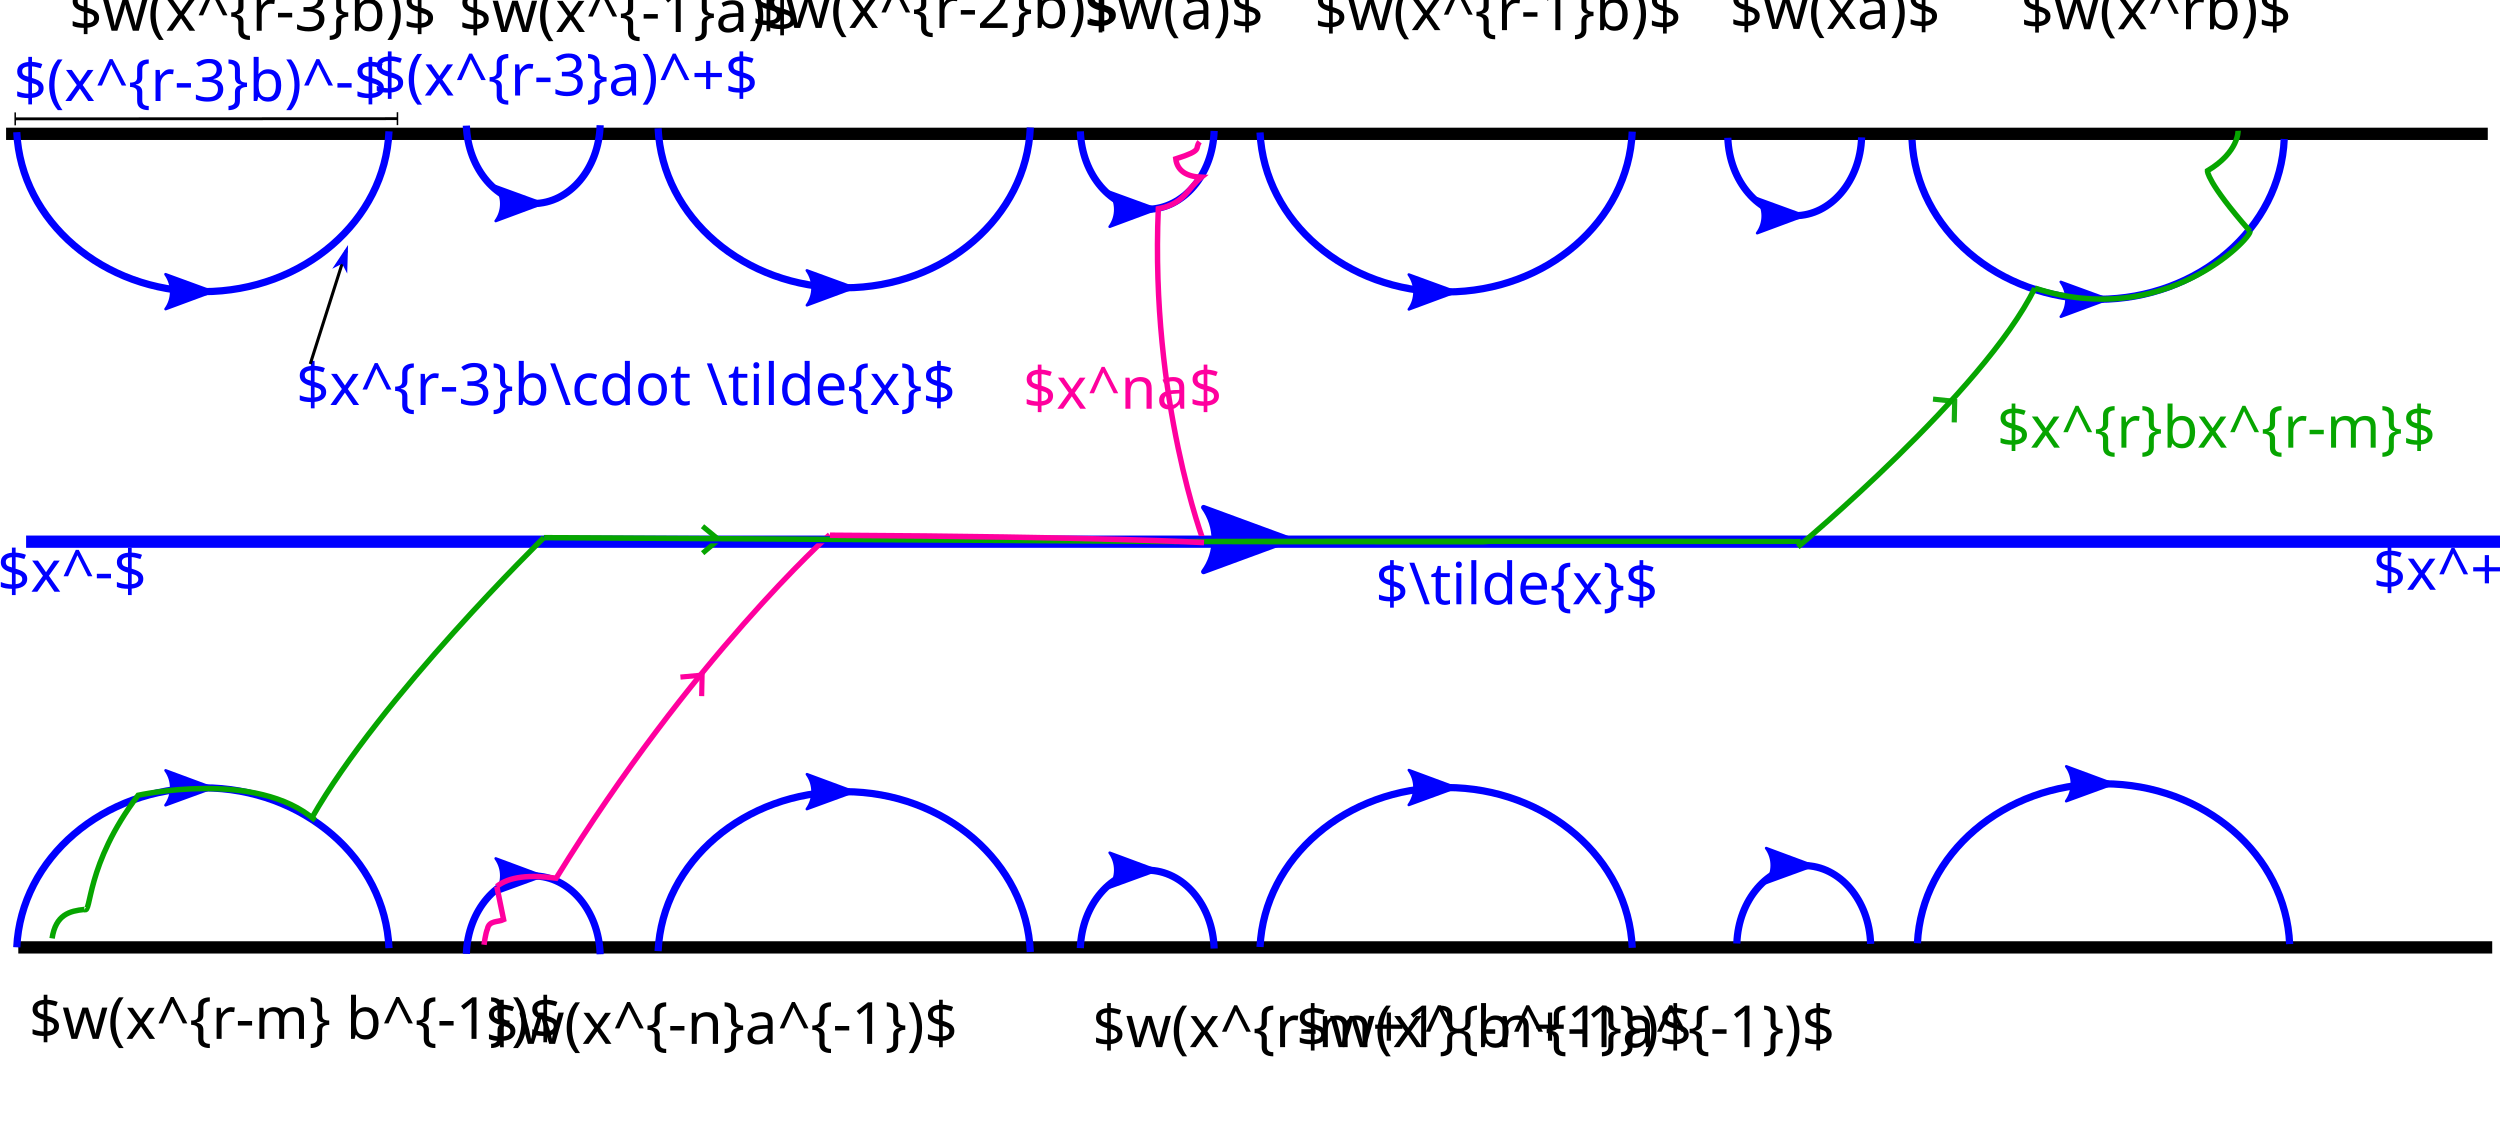
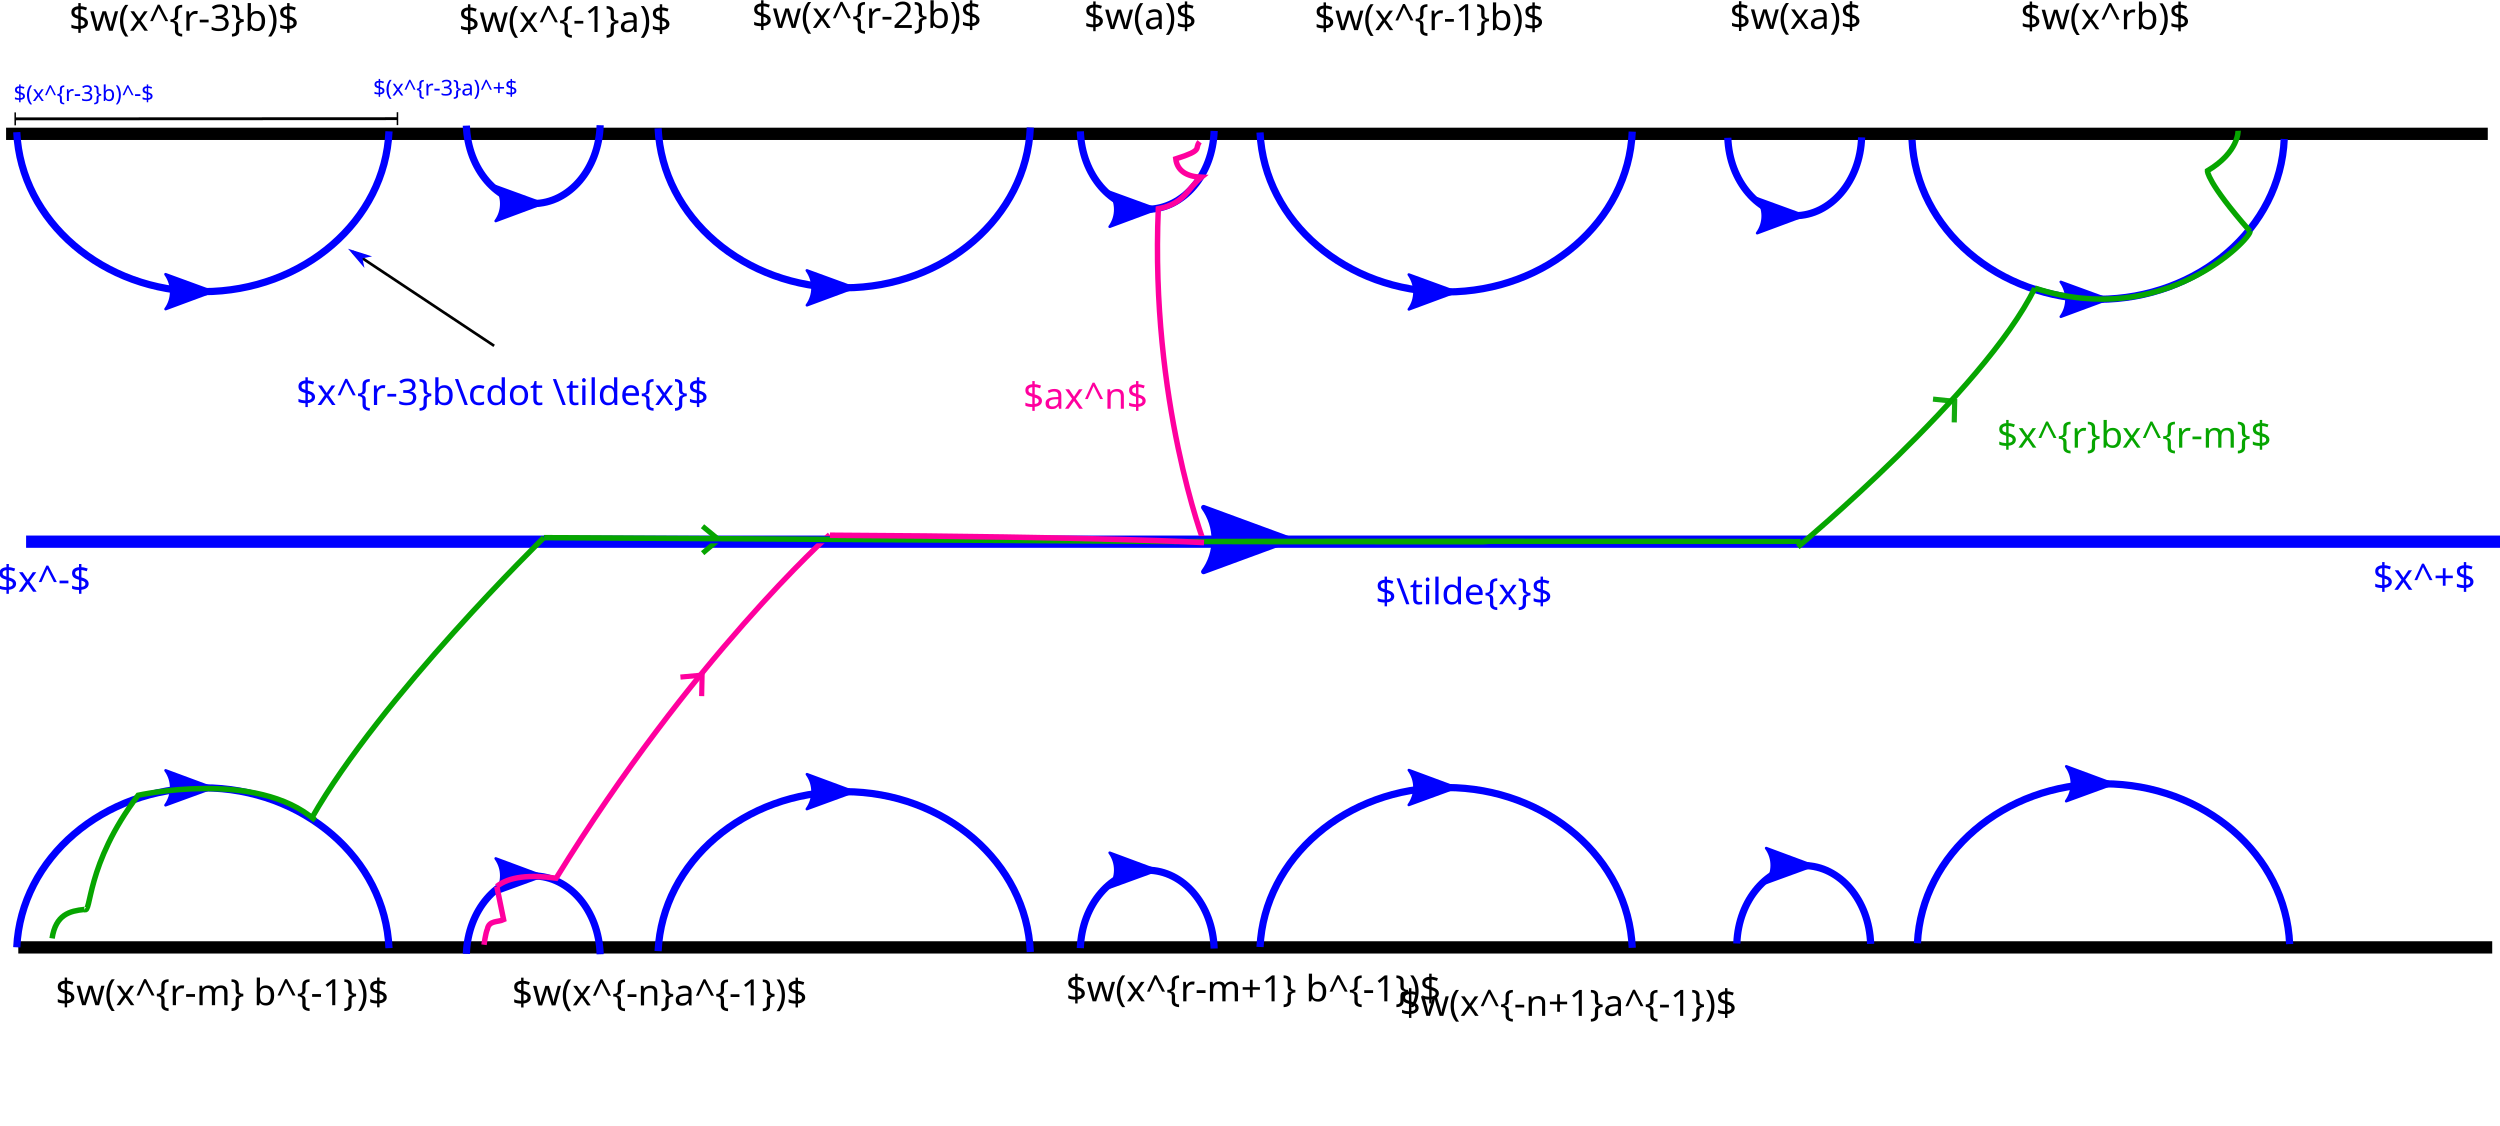
<svg xmlns="http://www.w3.org/2000/svg" width="242.546mm" height="109.15mm" viewBox="0 0 242.546 109.15" version="1.1" id="svg11456">
  <defs id="defs11450">
    <marker style="overflow:visible" id="StopM" refX="0" refY="0" orient="auto">
      <path transform="scale(0.4)" style="fill:none;fill-opacity:0.75;fill-rule:evenodd;stroke:context-stroke;stroke-width:1pt" d="M 0,5.65 V -5.65" id="path3416" />
    </marker>
    <marker style="overflow:visible" id="StopL" refX="0" refY="0" orient="auto">
      <path transform="scale(0.8)" style="fill:none;fill-opacity:0.75;fill-rule:evenodd;stroke:context-stroke;stroke-width:1pt" d="M 0,5.65 V -5.65" id="path3413" />
    </marker>
    <marker style="overflow:visible" id="marker1888" refX="0" refY="0" orient="auto">
      <path transform="matrix(-1.1,0,0,-1.1,-1.1,0)" d="M 8.719,4.034 -2.207,0.016 8.719,-4.002 c -1.745,2.372 -1.735,5.617 -6e-7,8.035 z" style="fill:#0000ff;fill-opacity:1;fill-rule:evenodd;stroke:#0000ff;stroke-width:0.625;stroke-linejoin:round;stroke-opacity:1" id="path1646" />
    </marker>
    <marker style="overflow:visible" id="marker1315" refX="0" refY="0" orient="auto">
      <path transform="scale(0.6)" d="M 8.719,4.034 -2.207,0.016 8.719,-4.002 c -1.745,2.372 -1.735,5.617 -6e-7,8.035 z" style="fill:#0000ff;fill-opacity:1;fill-rule:evenodd;stroke:#0000ff;stroke-width:0.625;stroke-linejoin:round;stroke-opacity:1" id="path1313" />
    </marker>
    <marker style="overflow:visible" id="marker1213" refX="0" refY="0" orient="auto">
      <path transform="scale(0.6)" d="M 8.719,4.034 -2.207,0.016 8.719,-4.002 c -1.745,2.372 -1.735,5.617 -6e-7,8.035 z" style="fill:#0000ff;fill-opacity:1;fill-rule:evenodd;stroke:#0000ff;stroke-width:0.625;stroke-linejoin:round;stroke-opacity:1" id="path1211" />
    </marker>
    <marker style="overflow:visible" id="marker14254" refX="0" refY="0" orient="auto">
      <path transform="scale(0.6)" d="M 8.719,4.034 -2.207,0.016 8.719,-4.002 c -1.745,2.372 -1.735,5.617 -6e-7,8.035 z" style="fill:#0000ff;fill-opacity:1;fill-rule:evenodd;stroke:#0000ff;stroke-width:0.625;stroke-linejoin:round;stroke-opacity:1" id="path14252" />
    </marker>
    <marker style="overflow:visible" id="marker14166" refX="0" refY="0" orient="auto">
      <path transform="scale(0.6)" d="M 8.719,4.034 -2.207,0.016 8.719,-4.002 c -1.745,2.372 -1.735,5.617 -6e-7,8.035 z" style="fill:#0000ff;fill-opacity:1;fill-rule:evenodd;stroke:#0000ff;stroke-width:0.625;stroke-linejoin:round;stroke-opacity:1" id="path14164" />
    </marker>
    <marker style="overflow:visible" id="marker14084" refX="0" refY="0" orient="auto">
      <path transform="scale(0.6)" d="M 8.719,4.034 -2.207,0.016 8.719,-4.002 c -1.745,2.372 -1.735,5.617 -6e-7,8.035 z" style="fill:#0000ff;fill-opacity:1;fill-rule:evenodd;stroke:#0000ff;stroke-width:0.625;stroke-linejoin:round;stroke-opacity:1" id="path14082" />
    </marker>
    <marker style="overflow:visible" id="marker14008" refX="0" refY="0" orient="auto">
      <path transform="scale(0.6)" d="M 8.719,4.034 -2.207,0.016 8.719,-4.002 c -1.745,2.372 -1.735,5.617 -6e-7,8.035 z" style="fill:#0000ff;fill-opacity:1;fill-rule:evenodd;stroke:#0000ff;stroke-width:0.625;stroke-linejoin:round;stroke-opacity:1" id="path14006" />
    </marker>
    <marker style="overflow:visible" id="marker13938" refX="0" refY="0" orient="auto">
      <path transform="scale(0.6)" d="M 8.719,4.034 -2.207,0.016 8.719,-4.002 c -1.745,2.372 -1.735,5.617 -6e-7,8.035 z" style="fill:#0000ff;fill-opacity:1;fill-rule:evenodd;stroke:#0000ff;stroke-width:0.625;stroke-linejoin:round;stroke-opacity:1" id="path13936" />
    </marker>
    <marker style="overflow:visible" id="marker13874" refX="0" refY="0" orient="auto">
      <path transform="scale(0.6)" d="M 8.719,4.034 -2.207,0.016 8.719,-4.002 c -1.745,2.372 -1.735,5.617 -6e-7,8.035 z" style="fill:#0000ff;fill-opacity:1;fill-rule:evenodd;stroke:#0000ff;stroke-width:0.625;stroke-linejoin:round;stroke-opacity:1" id="path13872" />
    </marker>
    <marker orient="auto" refY="0" refX="0" id="marker13810" style="overflow:visible">
      <path id="path13808" style="fill:#0000ff;fill-opacity:1;fill-rule:evenodd;stroke:#0000ff;stroke-width:0.625;stroke-linejoin:round;stroke-opacity:1" d="M 8.719,4.034 -2.207,0.016 8.719,-4.002 c -1.745,2.372 -1.735,5.617 -6e-7,8.035 z" transform="scale(0.6)" />
    </marker>
    <marker orient="auto" refY="0" refX="0" id="marker13734" style="overflow:visible">
      <path id="path13732" style="fill:#0000ff;fill-opacity:1;fill-rule:evenodd;stroke:#0000ff;stroke-width:0.625;stroke-linejoin:round;stroke-opacity:1" d="M 8.719,4.034 -2.207,0.016 8.719,-4.002 c -1.745,2.372 -1.735,5.617 -6e-7,8.035 z" transform="scale(0.6)" />
    </marker>
    <marker orient="auto" refY="0" refX="0" id="marker13676" style="overflow:visible">
      <path id="path13674" style="fill:#0000ff;fill-opacity:1;fill-rule:evenodd;stroke:#0000ff;stroke-width:0.625;stroke-linejoin:round;stroke-opacity:1" d="M 8.719,4.034 -2.207,0.016 8.719,-4.002 c -1.745,2.372 -1.735,5.617 -6e-7,8.035 z" transform="scale(0.6)" />
    </marker>
    <marker orient="auto" refY="0" refX="0" id="marker13630" style="overflow:visible">
      <path id="path13628" style="fill:#0000ff;fill-opacity:1;fill-rule:evenodd;stroke:#0000ff;stroke-width:0.625;stroke-linejoin:round;stroke-opacity:1" d="M 8.719,4.034 -2.207,0.016 8.719,-4.002 c -1.745,2.372 -1.735,5.617 -6e-7,8.035 z" transform="scale(0.6)" />
    </marker>
    <marker orient="auto" refY="0" refX="0" id="Arrow1Mend" style="overflow:visible">
      <path id="path983" d="M 0,0 5,-5 -12.5,0 5,5 Z" style="fill:#0000ff;fill-opacity:1;fill-rule:evenodd;stroke:#0000ff;stroke-width:1pt;stroke-opacity:1" transform="matrix(-0.4,0,0,-0.4,-4,0)" />
    </marker>
    <marker orient="auto" refY="0" refX="0" id="Arrow2Lend" style="overflow:visible">
      <path id="path995" style="fill:#0000ff;fill-opacity:1;fill-rule:evenodd;stroke:#0000ff;stroke-width:0.625;stroke-linejoin:round;stroke-opacity:1" d="M 8.719,4.034 -2.207,0.016 8.719,-4.002 c -1.745,2.372 -1.735,5.617 -6e-7,8.035 z" transform="matrix(-1.1,0,0,-1.1,-1.1,0)" />
    </marker>
    <marker orient="auto" refY="0" refX="0" id="marker13280" style="overflow:visible">
      <path id="path13278" style="fill:#06a500;fill-opacity:1;fill-rule:evenodd;stroke:#06a500;stroke-width:0.625;stroke-linejoin:round;stroke-opacity:1" d="M 8.719,4.034 -2.207,0.016 8.719,-4.002 c -1.745,2.372 -1.735,5.617 -6e-7,8.035 z" transform="scale(0.6)" />
    </marker>
    <marker orient="auto" refY="0" refX="0" id="Arrow2Mstart" style="overflow:visible">
      <path id="path998" style="fill:#06a500;fill-opacity:1;fill-rule:evenodd;stroke:#06a500;stroke-width:0.625;stroke-linejoin:round;stroke-opacity:1" d="M 8.719,4.034 -2.207,0.016 8.719,-4.002 c -1.745,2.372 -1.735,5.617 -6e-7,8.035 z" transform="scale(0.6)" />
    </marker>
    <marker style="overflow:visible" id="marker14254-1" refX="0" refY="0" orient="auto">
      <path transform="scale(0.6)" d="M 8.719,4.034 -2.207,0.016 8.719,-4.002 c -1.745,2.372 -1.735,5.617 -6e-7,8.035 z" style="fill:#0000ff;fill-opacity:1;fill-rule:evenodd;stroke:#0000ff;stroke-width:0.625;stroke-linejoin:round;stroke-opacity:1" id="path14252-8" />
    </marker>
    <marker orient="auto" refY="0" refX="0" id="marker13810-0" style="overflow:visible">
      <path id="path13808-1" style="fill:#0000ff;fill-opacity:1;fill-rule:evenodd;stroke:#0000ff;stroke-width:0.625;stroke-linejoin:round;stroke-opacity:1" d="M 8.719,4.034 -2.207,0.016 8.719,-4.002 c -1.745,2.372 -1.735,5.617 -6e-7,8.035 z" transform="scale(0.6)" />
    </marker>
    <marker style="overflow:visible" id="marker13874-4" refX="0" refY="0" orient="auto">
      <path transform="scale(0.6)" d="M 8.719,4.034 -2.207,0.016 8.719,-4.002 c -1.745,2.372 -1.735,5.617 -6e-7,8.035 z" style="fill:#0000ff;fill-opacity:1;fill-rule:evenodd;stroke:#0000ff;stroke-width:0.625;stroke-linejoin:round;stroke-opacity:1" id="path13872-0" />
    </marker>
    <marker style="overflow:visible" id="marker13938-8" refX="0" refY="0" orient="auto">
      <path transform="scale(0.6)" d="M 8.719,4.034 -2.207,0.016 8.719,-4.002 c -1.745,2.372 -1.735,5.617 -6e-7,8.035 z" style="fill:#0000ff;fill-opacity:1;fill-rule:evenodd;stroke:#0000ff;stroke-width:0.625;stroke-linejoin:round;stroke-opacity:1" id="path13936-8" />
    </marker>
    <marker style="overflow:visible" id="marker14008-1" refX="0" refY="0" orient="auto">
      <path transform="scale(0.6)" d="M 8.719,4.034 -2.207,0.016 8.719,-4.002 c -1.745,2.372 -1.735,5.617 -6e-7,8.035 z" style="fill:#0000ff;fill-opacity:1;fill-rule:evenodd;stroke:#0000ff;stroke-width:0.625;stroke-linejoin:round;stroke-opacity:1" id="path14006-4" />
    </marker>
    <marker style="overflow:visible" id="marker14084-1" refX="0" refY="0" orient="auto">
      <path transform="scale(0.6)" d="M 8.719,4.034 -2.207,0.016 8.719,-4.002 c -1.745,2.372 -1.735,5.617 -6e-7,8.035 z" style="fill:#0000ff;fill-opacity:1;fill-rule:evenodd;stroke:#0000ff;stroke-width:0.625;stroke-linejoin:round;stroke-opacity:1" id="path14082-0" />
    </marker>
    <marker style="overflow:visible" id="marker14166-7" refX="0" refY="0" orient="auto">
      <path transform="scale(0.6)" d="M 8.719,4.034 -2.207,0.016 8.719,-4.002 c -1.745,2.372 -1.735,5.617 -6e-7,8.035 z" style="fill:#0000ff;fill-opacity:1;fill-rule:evenodd;stroke:#0000ff;stroke-width:0.625;stroke-linejoin:round;stroke-opacity:1" id="path14164-9" />
    </marker>
    <marker style="overflow:visible" id="marker14084-1-7" refX="0" refY="0" orient="auto">
      <path transform="scale(0.6)" d="M 8.719,4.034 -2.207,0.016 8.719,-4.002 c -1.745,2.372 -1.735,5.617 -6e-7,8.035 z" style="fill:#0000ff;fill-opacity:1;fill-rule:evenodd;stroke:#0000ff;stroke-width:0.625;stroke-linejoin:round;stroke-opacity:1" id="path14082-0-0" />
    </marker>
    <marker style="overflow:visible" id="StopM-1" refX="0" refY="0" orient="auto">
      <path transform="scale(0.4)" style="fill:none;fill-opacity:0.75;fill-rule:evenodd;stroke:context-stroke;stroke-width:1pt" d="M 0,5.65 V -5.65" id="path3416-8" />
    </marker>
    <marker style="overflow:visible" id="marker81164" refX="0" refY="0" orient="auto">
      <path transform="scale(0.4)" style="fill:none;fill-opacity:0.75;fill-rule:evenodd;stroke:context-stroke;stroke-width:1pt" d="M 0,5.65 V -5.65" id="path81162" />
    </marker>
    <marker style="overflow:visible" id="StopM-2" refX="0" refY="0" orient="auto">
      <path transform="scale(0.4)" style="fill:none;fill-opacity:0.75;fill-rule:evenodd;stroke:context-stroke;stroke-width:1pt" d="M 0,5.65 V -5.65" id="path3416-4" />
    </marker>
    <marker style="overflow:visible" id="marker92778" refX="0" refY="0" orient="auto">
      <path transform="scale(0.4)" style="fill:none;fill-opacity:0.75;fill-rule:evenodd;stroke:context-stroke;stroke-width:1pt" d="M 0,5.65 V -5.65" id="path92776" />
    </marker>
    <marker style="overflow:visible" id="StopM-2-0" refX="0" refY="0" orient="auto">
      <path transform="scale(0.4)" style="fill:none;fill-opacity:0.75;fill-rule:evenodd;stroke:context-stroke;stroke-width:1pt" d="M 0,5.65 V -5.65" id="path3416-4-2" />
    </marker>
    <marker style="overflow:visible" id="marker93020" refX="0" refY="0" orient="auto">
      <path transform="scale(0.4)" style="fill:none;fill-opacity:0.75;fill-rule:evenodd;stroke:context-stroke;stroke-width:1pt" d="M 0,5.65 V -5.65" id="path93018" />
    </marker>
    <marker style="overflow:visible" id="StopM-1-1" refX="0" refY="0" orient="auto">
      <path transform="scale(0.4)" style="fill:none;fill-opacity:0.75;fill-rule:evenodd;stroke:context-stroke;stroke-width:1pt" d="M 0,5.65 V -5.65" id="path3416-8-6" />
    </marker>
    <marker style="overflow:visible" id="marker189326" refX="0" refY="0" orient="auto">
      <path transform="scale(0.4)" style="fill:none;fill-opacity:0.75;fill-rule:evenodd;stroke:context-stroke;stroke-width:1pt" d="M 0,5.65 V -5.65" id="path189324" />
    </marker>
  </defs>
  <g id="layer1" transform="translate(-46.69134,-18.45272)">
    <path style="fill:none;stroke:#000000;stroke-width:1.192;stroke-linecap:butt;stroke-linejoin:miter;stroke-miterlimit:4;stroke-dasharray:none;stroke-opacity:1" d="M 47.281,31.437 H 288.052" id="path12001" />
    <path style="fill:none;stroke:#0000ff;stroke-width:1.191;stroke-linecap:butt;stroke-linejoin:miter;stroke-miterlimit:4;stroke-dasharray:none;stroke-opacity:1" d="M 289.237,71.006 H 49.223" id="path12001-0" />
    <path style="fill:none;stroke:#000000;stroke-width:1.191;stroke-linecap:butt;stroke-linejoin:miter;stroke-miterlimit:4;stroke-dasharray:none;stroke-opacity:1" d="M 48.467,110.367 H 288.482" id="path12001-09" />
    <path style="fill:none;stroke:#0000ff;stroke-width:0.7;stroke-miterlimit:4;stroke-dasharray:none;stroke-dashoffset:0;stroke-opacity:1;marker-mid:url(#marker14166)" id="path12997-82" d="m 84.43,-110.439 a 18.072,16.172 0 0 1 -18.013,15.553 18.072,16.172 0 0 1 -18.1,-15.472" transform="scale(1,-1)" />
    <path style="fill:none;stroke:#0000ff;stroke-width:0.7;stroke-miterlimit:4;stroke-dasharray:none;stroke-dashoffset:0;stroke-opacity:1;marker-mid:url(#marker14084)" id="path12997-8-3" d="m 104.918,-111.033 a 6.495,7.902 0 0 1 -6.475,7.6 6.495,7.902 0 0 1 -6.506,-7.56" transform="scale(1,-1)" />
    <path style="fill:none;stroke:#0000ff;stroke-width:0.7;stroke-miterlimit:4;stroke-dasharray:none;stroke-dashoffset:0;stroke-opacity:1;marker-mid:url(#marker14008)" id="path12997-1-1" d="m 146.652,-110.811 a 18.072,16.172 0 0 1 -18.013,15.553 18.072,16.172 0 0 1 -18.1,-15.472" transform="scale(1,-1)" />
    <path style="fill:none;stroke:#0000ff;stroke-width:0.7;stroke-miterlimit:4;stroke-dasharray:none;stroke-dashoffset:0;stroke-opacity:1;marker-mid:url(#marker13938)" id="path12997-8-6-6" d="m 164.485,-110.479 a 6.495,7.902 0 0 1 -6.475,7.6 6.495,7.902 0 0 1 -6.506,-7.56" transform="scale(1,-1)" />
    <path style="fill:none;stroke:#0000ff;stroke-width:0.7;stroke-miterlimit:4;stroke-dasharray:none;stroke-dashoffset:0;stroke-opacity:1;marker-mid:url(#marker13874)" id="path12997-1-5-8" d="m 205.05,-110.41 a 18.072,16.172 0 0 1 -18.013,15.553 18.072,16.172 0 0 1 -18.1,-15.472" transform="scale(1,-1)" />
    <path style="fill:none;stroke:#0000ff;stroke-width:0.7;stroke-miterlimit:4;stroke-dasharray:none;stroke-dashoffset:0;stroke-opacity:1;marker-mid:url(#marker13810)" id="path12997-8-6-3-2" d="m 228.177,-110.029 a 6.495,7.902 0 0 1 -6.475,7.6 6.495,7.902 0 0 1 -6.506,-7.56" transform="scale(1,-1)" />
    <path style="fill:none;stroke:#0000ff;stroke-width:0.7;stroke-miterlimit:4;stroke-dasharray:none;stroke-dashoffset:0;stroke-opacity:1;marker-mid:url(#marker14254)" id="path12997-1-5-88-2" d="m 268.83,-110.047 a 18.072,16.172 0 0 1 -18.013,15.553 18.072,16.172 0 0 1 -18.1,-15.472" transform="scale(1,-1)" />
    <path style="fill:none;stroke:#06a500;stroke-width:0.5;stroke-linecap:butt;stroke-linejoin:miter;stroke-miterlimit:4;stroke-dasharray:none;stroke-opacity:1" d="m 114.86,72.119 1.557,-1.317 -1.57,-1.295" id="path13362-7-4" />
-     <text xml:space="preserve" style="font-style:normal;font-weight:normal;font-size:5.644px;line-height:1.25;font-family:sans-serif;letter-spacing:0px;word-spacing:0px;fill:#06a500;fill-opacity:1;stroke:none;stroke-width:0.265" x="240.438" y="61.88" id="text13552-0-9">
-       <tspan id="tspan13550-2-0" x="240.438" y="61.88" style="fill:#06a500;fill-opacity:1;stroke-width:0.265;font-size:5.644px">$x^{r}bx^{r-m}$</tspan>
-     </text>
-     <text xml:space="preserve" style="font-style:normal;font-weight:normal;font-size:5.644px;line-height:1.25;font-family:sans-serif;letter-spacing:0px;word-spacing:0px;fill:#ff009e;fill-opacity:1;stroke:none;stroke-width:0.265" x="145.954" y="58.113" id="text13552-0-9-9">
-       <tspan id="tspan13550-2-0-4" x="145.954" y="58.113" style="fill:#ff009e;fill-opacity:1;stroke-width:0.265;font-size:5.644px">$x^na$</tspan>
+     <text xml:space="preserve" style="font-style:normal;font-weight:normal;font-size:3.528px;line-height:1.25;font-family:sans-serif;letter-spacing:0px;word-spacing:0px;fill:#06a500;fill-opacity:1;stroke:none;stroke-width:0.265" x="240.438" y="61.88" id="text13552-0-9">
+       <tspan id="tspan13550-2-0" x="240.438" y="61.88" style="font-size:3.528px;fill:#06a500;fill-opacity:1;stroke-width:0.265">$x^{r}bx^{r-m}$</tspan>
+     </text>
+     <text xml:space="preserve" style="font-style:normal;font-weight:normal;font-size:3.528px;line-height:1.25;font-family:sans-serif;letter-spacing:0px;word-spacing:0px;fill:#ff009e;fill-opacity:1;stroke:none;stroke-width:0.265" x="145.954" y="58.113" id="text13552-0-9-9">
+       <tspan id="tspan13550-2-0-4" x="145.954" y="58.113" style="font-size:3.528px;fill:#ff009e;fill-opacity:1;stroke-width:0.265">$ax^n$</tspan>
    </text>
    <path style="fill:none;stroke:#0000ff;stroke-width:0.7;stroke-miterlimit:4;stroke-dasharray:none;stroke-dashoffset:0;stroke-opacity:1;marker-mid:url(#marker14166-7)" id="path12997-82-3" d="M 84.43,31.195 A 18.072,16.172 0 0 1 66.417,46.748 18.072,16.172 0 0 1 48.317,31.276" />
    <path style="fill:none;stroke:#0000ff;stroke-width:0.7;stroke-miterlimit:4;stroke-dasharray:none;stroke-dashoffset:0;stroke-opacity:1;marker-mid:url(#marker14084-1)" id="path12997-8-3-7" d="m 104.918,30.601 a 6.495,7.902 0 0 1 -6.475,7.6 6.495,7.902 0 0 1 -6.506,-7.56" />
    <path style="fill:none;stroke:#0000ff;stroke-width:0.7;stroke-miterlimit:4;stroke-dasharray:none;stroke-dashoffset:0;stroke-opacity:1;marker-mid:url(#marker14008-1)" id="path12997-1-1-3" d="M 146.652,30.823 A 18.072,16.172 0 0 1 128.638,46.376 18.072,16.172 0 0 1 110.538,30.904" />
    <path style="fill:none;stroke:#0000ff;stroke-width:0.7;stroke-miterlimit:4;stroke-dasharray:none;stroke-dashoffset:0;stroke-opacity:1;marker-mid:url(#marker13938-8)" id="path12997-8-6-6-3" d="m 164.485,31.155 a 6.495,7.902 0 0 1 -6.475,7.6 6.495,7.902 0 0 1 -6.506,-7.56" />
    <path style="fill:none;stroke:#0000ff;stroke-width:0.7;stroke-miterlimit:4;stroke-dasharray:none;stroke-dashoffset:0;stroke-opacity:1;marker-mid:url(#marker13874-4)" id="path12997-1-5-8-6" d="M 205.05,31.224 A 18.072,16.172 0 0 1 187.037,46.777 18.072,16.172 0 0 1 168.937,31.305" />
    <path style="fill:none;stroke:#0000ff;stroke-width:0.7;stroke-miterlimit:4;stroke-dasharray:none;stroke-dashoffset:0;stroke-opacity:1;marker-mid:url(#marker13810-0)" id="path12997-8-6-3-2-2" d="m 227.302,31.78 a 6.495,7.902 0 0 1 -6.475,7.6 6.495,7.902 0 0 1 -6.506,-7.56" />
    <path style="fill:none;stroke:#0000ff;stroke-width:0.7;stroke-miterlimit:4;stroke-dasharray:none;stroke-dashoffset:0;stroke-opacity:1;marker-mid:url(#marker14254-1)" id="path12997-1-5-88-2-8" d="M 268.305,31.937 A 18.072,16.172 0 0 1 250.291,47.49 18.072,16.172 0 0 1 232.192,32.018" />
    <path style="fill:none;stroke:#ff009e;stroke-width:0.5;stroke-linecap:butt;stroke-linejoin:miter;stroke-miterlimit:4;stroke-dasharray:none;stroke-opacity:1" d="m 114.765,85.99 0.042,-2.04 -2.101,0.192" id="path13439-0-3" />
    <path style="fill:none;stroke:#ff009e;stroke-width:0.53;stroke-linecap:butt;stroke-linejoin:miter;stroke-miterlimit:4;stroke-dasharray:none;stroke-opacity:1" d="m 127.184,70.331 c 0,0 -13.365,11.935 -26.538,33.323 -2.538,-0.353 -4.541,-0.17 -5.757,0.798" id="path19209" />
    <path style="fill:none;stroke:#ff009e;stroke-width:0.53;stroke-linecap:butt;stroke-linejoin:miter;stroke-miterlimit:4;stroke-dasharray:none;stroke-opacity:1" d="m 163.505,71.092 c 0,0 -5.22,-13.688 -4.437,-32.388 2.538,-0.474 2.951,-2.087 4.167,-3.056 -1.432,-0.06 -2.336,-0.642 -2.473,-1.781 2.78,-0.884 1.753,-0.971 2.314,-1.653" id="path19209-3" />
    <path style="fill:none;stroke:#06a500;stroke-width:0.53;stroke-linecap:butt;stroke-linejoin:miter;stroke-miterlimit:4;stroke-dasharray:none;stroke-opacity:1" d="M 76.952,97.793 C 83.603,86.099 99.455,70.614 99.455,70.614" id="path19209-7" />
    <path style="fill:none;stroke:#06a500;stroke-width:0.5;stroke-linecap:butt;stroke-linejoin:miter;stroke-miterlimit:4;stroke-dasharray:none;stroke-opacity:0.941" d="m 236.288,59.434 0.042,-2.04 -2.101,-0.221" id="path13439-0-3-7" />
    <path style="fill:none;stroke:#06a500;stroke-width:0.53;stroke-linecap:butt;stroke-linejoin:miter;stroke-miterlimit:4;stroke-dasharray:none;stroke-opacity:1" d="m 244.11,46.404 c -4.998,10.124 -22.998,25.113 -22.998,25.113" id="path19209-7-5" />
-     <text xml:space="preserve" style="font-style:normal;font-variant:normal;font-weight:normal;font-stretch:normal;font-size:5.644px;line-height:1.25;font-family:verdana;-inkscape-font-specification:verdana;letter-spacing:0px;word-spacing:0px;fill:#000000;fill-opacity:1;stroke:none;stroke-width:0.265" x="53.399" y="21.435" id="text8744">
-       <tspan id="tspan8742" x="53.399" y="21.435" style="stroke-width:0.265;font-size:5.644px">$w(x^{r-3}b)$</tspan>
-     </text>
-     <text xml:space="preserve" style="font-style:normal;font-variant:normal;font-weight:normal;font-stretch:normal;font-size:5.644px;line-height:1.25;font-family:verdana;-inkscape-font-specification:verdana;letter-spacing:0px;word-spacing:0px;fill:#000000;fill-opacity:1;stroke:none;stroke-width:0.265" x="91.202" y="21.554" id="text8744-70">
-       <tspan id="tspan8742-5" x="91.202" y="21.554" style="stroke-width:0.265;font-size:5.644px">$w(x^{-1}a)$</tspan>
-     </text>
-     <text xml:space="preserve" style="font-style:normal;font-variant:normal;font-weight:normal;font-stretch:normal;font-size:5.644px;line-height:1.25;font-family:verdana;-inkscape-font-specification:verdana;letter-spacing:0px;word-spacing:0px;fill:#000000;fill-opacity:1;stroke:none;stroke-width:0.265" x="151.863" y="21.271" id="text8744-70-4">
-       <tspan id="tspan8742-5-0" x="151.863" y="21.271" style="stroke-width:0.265;font-size:5.644px">$w(a)$</tspan>
-     </text>
-     <text xml:space="preserve" style="font-style:normal;font-variant:normal;font-weight:normal;font-stretch:normal;font-size:5.644px;line-height:1.25;font-family:verdana;-inkscape-font-specification:verdana;letter-spacing:0px;word-spacing:0px;fill:#000000;fill-opacity:1;stroke:none;stroke-width:0.265" x="214.51" y="21.257" id="text8744-70-4-1">
-       <tspan id="tspan8742-5-0-9" x="214.51" y="21.257" style="stroke-width:0.265;font-size:5.644px">$w(xa)$</tspan>
-     </text>
-     <text xml:space="preserve" style="font-style:normal;font-variant:normal;font-weight:normal;font-stretch:normal;font-size:5.644px;line-height:1.25;font-family:verdana;-inkscape-font-specification:verdana;letter-spacing:0px;word-spacing:0px;fill:#0000ff;fill-opacity:1;stroke:none;stroke-width:0.265" x="46.424" y="75.863" id="text8744-70-4-1-7">
-       <tspan id="tspan8742-5-0-9-6" x="46.424" y="75.863" style="fill:#0000ff;fill-opacity:1;stroke-width:0.265;font-size:5.644px">$x^-$</tspan>
-     </text>
-     <text xml:space="preserve" style="font-style:normal;font-variant:normal;font-weight:normal;font-stretch:normal;font-size:5.644px;line-height:1.25;font-family:verdana;-inkscape-font-specification:verdana;letter-spacing:0px;word-spacing:0px;fill:#0000ff;fill-opacity:1;stroke:none;stroke-width:0.265" x="180.133" y="77.075" id="text8744-70-4-1-7-6">
-       <tspan id="tspan8742-5-0-9-6-2" x="180.133" y="77.075" style="fill:#0000ff;fill-opacity:1;stroke-width:0.265;font-size:5.644px">$\tilde{x}$</tspan>
-     </text>
-     <text xml:space="preserve" style="font-style:normal;font-variant:normal;font-weight:normal;font-stretch:normal;font-size:5.644px;line-height:1.25;font-family:verdana;-inkscape-font-specification:verdana;letter-spacing:0px;word-spacing:0px;fill:#0000ff;fill-opacity:1;stroke:none;stroke-width:0.265" x="276.916" y="75.673" id="text8744-70-4-1-7-9">
-       <tspan id="tspan8742-5-0-9-6-8" x="276.916" y="75.673" style="fill:#0000ff;fill-opacity:1;stroke-width:0.265;font-size:5.644px">$x^+$</tspan>
-     </text>
-     <text xml:space="preserve" style="font-style:normal;font-variant:normal;font-weight:normal;font-stretch:normal;font-size:5.644px;line-height:1.25;font-family:verdana;-inkscape-font-specification:verdana;letter-spacing:0px;word-spacing:0px;fill:#000000;fill-opacity:1;stroke:none;stroke-width:0.265" x="119.64" y="21.167" id="text8744-7">
-       <tspan id="tspan8742-1" x="119.64" y="21.167" style="stroke-width:0.265;font-size:5.644px">$w(x^{r-2}b)$</tspan>
-     </text>
-     <text xml:space="preserve" style="font-style:normal;font-variant:normal;font-weight:normal;font-stretch:normal;font-size:5.644px;line-height:1.25;font-family:verdana;-inkscape-font-specification:verdana;letter-spacing:0px;word-spacing:0px;fill:#000000;fill-opacity:1;stroke:none;stroke-width:0.265" x="49.506" y="119.246" id="text8744-3">
-       <tspan id="tspan8742-0" x="49.506" y="119.246" style="font-size:5.644px;stroke-width:0.265">$w(x^{r-m} b^{-1})$</tspan>
-     </text>
-     <text xml:space="preserve" style="font-style:normal;font-variant:normal;font-weight:normal;font-stretch:normal;font-size:5.644px;line-height:1.25;font-family:verdana;-inkscape-font-specification:verdana;letter-spacing:0px;word-spacing:0px;fill:#000000;fill-opacity:1;stroke:none;stroke-width:0.265" x="152.683" y="120.046" id="text8744-3-6">
-       <tspan id="tspan8742-0-6" x="152.683" y="120.046" style="font-size:5.644px;stroke-width:0.265">$w(x^{r-m+1} b^{-1})$</tspan>
-     </text>
-     <text xml:space="preserve" style="font-style:normal;font-variant:normal;font-weight:normal;font-stretch:normal;font-size:5.644px;line-height:1.25;font-family:verdana;-inkscape-font-specification:verdana;letter-spacing:0px;word-spacing:0px;fill:#000000;fill-opacity:1;stroke:none;stroke-width:0.265" x="174.211" y="21.373" id="text8744-33-2">
-       <tspan id="tspan8742-8-7" x="174.211" y="21.373" style="stroke-width:0.265;font-size:5.644px">$w(x^{r-1}b)$</tspan>
-     </text>
-     <text xml:space="preserve" style="font-style:normal;font-variant:normal;font-weight:normal;font-stretch:normal;font-size:5.644px;line-height:1.25;font-family:verdana;-inkscape-font-specification:verdana;letter-spacing:0px;word-spacing:0px;fill:#000000;fill-opacity:1;stroke:none;stroke-width:0.265" x="242.72" y="21.29" id="text8744-33-2-4">
-       <tspan id="tspan8742-8-7-1" x="242.72" y="21.29" style="stroke-width:0.265;font-size:5.644px">$w(x^rb)$</tspan>
-     </text>
-     <text xml:space="preserve" style="font-style:normal;font-variant:normal;font-weight:normal;font-stretch:normal;font-size:5.644px;line-height:1.25;font-family:verdana;-inkscape-font-specification:verdana;letter-spacing:0px;word-spacing:0px;fill:#000000;fill-opacity:1;stroke:none;stroke-width:0.265" x="93.787" y="119.729" id="text8744-33-4">
-       <tspan id="tspan8742-8-0" x="93.787" y="119.729" style="font-size:5.644px;stroke-width:0.265">$w(x^{-n}a^{-1})$</tspan>
-     </text>
-     <text xml:space="preserve" style="font-style:normal;font-variant:normal;font-weight:normal;font-stretch:normal;font-size:5.644px;line-height:1.25;font-family:verdana;-inkscape-font-specification:verdana;letter-spacing:0px;word-spacing:0px;fill:#0000ff;fill-opacity:1;stroke:none;stroke-width:0.265" x="75.428" y="57.745" id="text8744-33-4-49">
-       <tspan id="tspan8742-8-0-6" x="75.428" y="57.745" style="fill:#0000ff;fill-opacity:1;stroke-width:0.265;font-size:5.644px">$x^{r-3}b\cdot \tilde{x}$</tspan>
-     </text>
-     <text xml:space="preserve" style="font-style:normal;font-variant:normal;font-weight:normal;font-stretch:normal;font-size:5.644px;line-height:1.25;font-family:verdana;-inkscape-font-specification:verdana;letter-spacing:0px;word-spacing:0px;fill:#0000ff;fill-opacity:1;stroke:none;stroke-width:0.265" x="82.898" y="27.722" id="text8744-33-4-49-6">
-       <tspan id="tspan8742-8-0-6-4" x="82.898" y="27.722" style="fill:#0000ff;fill-opacity:1;stroke-width:0.265;font-size:5.644px">$(x^{r-3}a)^+$</tspan>
-     </text>
-     <text xml:space="preserve" style="font-style:normal;font-variant:normal;font-weight:normal;font-stretch:normal;font-size:5.644px;line-height:1.25;font-family:verdana;-inkscape-font-specification:verdana;letter-spacing:0px;word-spacing:0px;fill:#0000ff;fill-opacity:1;stroke:none;stroke-width:0.265" x="48.014" y="28.25" id="text8744-33-4-49-6-3">
-       <tspan id="tspan8742-8-0-6-4-6" x="48.014" y="28.25" style="fill:#0000ff;fill-opacity:1;stroke-width:0.265;font-size:5.644px">$(x^{r-3}b)^-$</tspan>
-     </text>
-     <text xml:space="preserve" style="font-style:normal;font-variant:normal;font-weight:normal;font-stretch:normal;font-size:5.644px;line-height:1.25;font-family:verdana;-inkscape-font-specification:verdana;letter-spacing:0px;word-spacing:0px;fill:#000000;fill-opacity:1;stroke:none;stroke-width:0.265" x="172.445" y="120.046" id="text8744-33-4-4">
-       <tspan id="tspan8742-8-0-1" x="172.445" y="120.046" style="font-size:5.644px;stroke-width:0.265">$w(x^{-n+1}a^{-1})$</tspan>
+     <text xml:space="preserve" style="font-style:normal;font-variant:normal;font-weight:normal;font-stretch:normal;font-size:3.528px;line-height:1.25;font-family:verdana;-inkscape-font-specification:verdana;letter-spacing:0px;word-spacing:0px;fill:#000000;fill-opacity:1;stroke:none;stroke-width:0.265" x="53.399" y="21.435" id="text8744">
+       <tspan id="tspan8742" x="53.399" y="21.435" style="font-size:3.528px;stroke-width:0.265">$w(x^{r-3}b)$</tspan>
+     </text>
+     <text xml:space="preserve" style="font-style:normal;font-variant:normal;font-weight:normal;font-stretch:normal;font-size:3.528px;line-height:1.25;font-family:verdana;-inkscape-font-specification:verdana;letter-spacing:0px;word-spacing:0px;fill:#000000;fill-opacity:1;stroke:none;stroke-width:0.265" x="91.202" y="21.554" id="text8744-70">
+       <tspan id="tspan8742-5" x="91.202" y="21.554" style="font-size:3.528px;stroke-width:0.265">$w(x^{-1}a)$</tspan>
+     </text>
+     <text xml:space="preserve" style="font-style:normal;font-variant:normal;font-weight:normal;font-stretch:normal;font-size:3.528px;line-height:1.25;font-family:verdana;-inkscape-font-specification:verdana;letter-spacing:0px;word-spacing:0px;fill:#000000;fill-opacity:1;stroke:none;stroke-width:0.265" x="151.863" y="21.271" id="text8744-70-4">
+       <tspan id="tspan8742-5-0" x="151.863" y="21.271" style="font-size:3.528px;stroke-width:0.265">$w(a)$</tspan>
+     </text>
+     <text xml:space="preserve" style="font-style:normal;font-variant:normal;font-weight:normal;font-stretch:normal;font-size:3.528px;line-height:1.25;font-family:verdana;-inkscape-font-specification:verdana;letter-spacing:0px;word-spacing:0px;fill:#000000;fill-opacity:1;stroke:none;stroke-width:0.265" x="214.51" y="21.257" id="text8744-70-4-1">
+       <tspan id="tspan8742-5-0-9" x="214.51" y="21.257" style="font-size:3.528px;stroke-width:0.265">$w(xa)$</tspan>
+     </text>
+     <text xml:space="preserve" style="font-style:normal;font-variant:normal;font-weight:normal;font-stretch:normal;font-size:3.528px;line-height:1.25;font-family:verdana;-inkscape-font-specification:verdana;letter-spacing:0px;word-spacing:0px;fill:#0000ff;fill-opacity:1;stroke:none;stroke-width:0.265" x="46.424" y="75.863" id="text8744-70-4-1-7">
+       <tspan id="tspan8742-5-0-9-6" x="46.424" y="75.863" style="font-size:3.528px;fill:#0000ff;fill-opacity:1;stroke-width:0.265">$x^-$</tspan>
+     </text>
+     <text xml:space="preserve" style="font-style:normal;font-variant:normal;font-weight:normal;font-stretch:normal;font-size:3.528px;line-height:1.25;font-family:verdana;-inkscape-font-specification:verdana;letter-spacing:0px;word-spacing:0px;fill:#0000ff;fill-opacity:1;stroke:none;stroke-width:0.265" x="180.133" y="77.075" id="text8744-70-4-1-7-6">
+       <tspan id="tspan8742-5-0-9-6-2" x="180.133" y="77.075" style="font-size:3.528px;fill:#0000ff;fill-opacity:1;stroke-width:0.265">$\tilde{x}$</tspan>
+     </text>
+     <text xml:space="preserve" style="font-style:normal;font-variant:normal;font-weight:normal;font-stretch:normal;font-size:3.528px;line-height:1.25;font-family:verdana;-inkscape-font-specification:verdana;letter-spacing:0px;word-spacing:0px;fill:#0000ff;fill-opacity:1;stroke:none;stroke-width:0.265" x="276.916" y="75.673" id="text8744-70-4-1-7-9">
+       <tspan id="tspan8742-5-0-9-6-8" x="276.916" y="75.673" style="font-size:3.528px;fill:#0000ff;fill-opacity:1;stroke-width:0.265">$x^+$</tspan>
+     </text>
+     <text xml:space="preserve" style="font-style:normal;font-variant:normal;font-weight:normal;font-stretch:normal;font-size:3.528px;line-height:1.25;font-family:verdana;-inkscape-font-specification:verdana;letter-spacing:0px;word-spacing:0px;fill:#000000;fill-opacity:1;stroke:none;stroke-width:0.265" x="119.64" y="21.167" id="text8744-7">
+       <tspan id="tspan8742-1" x="119.64" y="21.167" style="font-size:3.528px;stroke-width:0.265">$w(x^{r-2}b)$</tspan>
+     </text>
+     <text xml:space="preserve" style="font-style:normal;font-variant:normal;font-weight:normal;font-stretch:normal;font-size:3.528px;line-height:1.25;font-family:verdana;-inkscape-font-specification:verdana;letter-spacing:0px;word-spacing:0px;fill:#000000;fill-opacity:1;stroke:none;stroke-width:0.265" x="52.078" y="115.973" id="text8744-3">
+       <tspan id="tspan8742-0" x="52.078" y="115.973" style="font-size:3.528px;stroke-width:0.265">$w(x^{r-m} b^{-1})$</tspan>
+     </text>
+     <text xml:space="preserve" style="font-style:normal;font-variant:normal;font-weight:normal;font-stretch:normal;font-size:3.528px;line-height:1.25;font-family:verdana;-inkscape-font-specification:verdana;letter-spacing:0px;word-spacing:0px;fill:#000000;fill-opacity:1;stroke:none;stroke-width:0.265" x="150.112" y="115.604" id="text8744-3-6">
+       <tspan id="tspan8742-0-6" x="150.112" y="115.604" style="font-size:3.528px;stroke-width:0.265">$w(x^{r-m+1} b^{-1})$</tspan>
+     </text>
+     <text xml:space="preserve" style="font-style:normal;font-variant:normal;font-weight:normal;font-stretch:normal;font-size:3.528px;line-height:1.25;font-family:verdana;-inkscape-font-specification:verdana;letter-spacing:0px;word-spacing:0px;fill:#000000;fill-opacity:1;stroke:none;stroke-width:0.265" x="174.211" y="21.373" id="text8744-33-2">
+       <tspan id="tspan8742-8-7" x="174.211" y="21.373" style="font-size:3.528px;stroke-width:0.265">$w(x^{r-1}b)$</tspan>
+     </text>
+     <text xml:space="preserve" style="font-style:normal;font-variant:normal;font-weight:normal;font-stretch:normal;font-size:3.528px;line-height:1.25;font-family:verdana;-inkscape-font-specification:verdana;letter-spacing:0px;word-spacing:0px;fill:#000000;fill-opacity:1;stroke:none;stroke-width:0.265" x="242.72" y="21.29" id="text8744-33-2-4">
+       <tspan id="tspan8742-8-7-1" x="242.72" y="21.29" style="font-size:3.528px;stroke-width:0.265">$w(x^rb)$</tspan>
+     </text>
+     <text xml:space="preserve" style="font-style:normal;font-variant:normal;font-weight:normal;font-stretch:normal;font-size:3.528px;line-height:1.25;font-family:verdana;-inkscape-font-specification:verdana;letter-spacing:0px;word-spacing:0px;fill:#000000;fill-opacity:1;stroke:none;stroke-width:0.265" x="96.359" y="115.989" id="text8744-33-4">
+       <tspan id="tspan8742-8-0" x="96.359" y="115.989" style="font-size:3.528px;stroke-width:0.265">$w(x^{-n}a^{-1})$</tspan>
+     </text>
+     <text xml:space="preserve" style="font-style:normal;font-variant:normal;font-weight:normal;font-stretch:normal;font-size:3.528px;line-height:1.25;font-family:verdana;-inkscape-font-specification:verdana;letter-spacing:0px;word-spacing:0px;fill:#0000ff;fill-opacity:1;stroke:none;stroke-width:0.265" x="75.428" y="57.745" id="text8744-33-4-49">
+       <tspan id="tspan8742-8-0-6" x="75.428" y="57.745" style="font-size:3.528px;fill:#0000ff;fill-opacity:1;stroke-width:0.265">$x^{r-3}b\cdot \tilde{x}$</tspan>
+     </text>
+     <text xml:space="preserve" style="font-style:normal;font-variant:normal;font-weight:normal;font-stretch:normal;font-size:2.117px;line-height:1.25;font-family:verdana;-inkscape-font-specification:verdana;letter-spacing:0px;word-spacing:0px;fill:#0000ff;fill-opacity:1;stroke:none;stroke-width:0.265" x="82.898" y="27.722" id="text8744-33-4-49-6">
+       <tspan id="tspan8742-8-0-6-4" x="82.898" y="27.722" style="font-size:2.117px;fill:#0000ff;fill-opacity:1;stroke-width:0.265">$(x^{r-3}a)^+$</tspan>
+     </text>
+     <text xml:space="preserve" style="font-style:normal;font-variant:normal;font-weight:normal;font-stretch:normal;font-size:2.117px;line-height:1.25;font-family:verdana;-inkscape-font-specification:verdana;letter-spacing:0px;word-spacing:0px;fill:#0000ff;fill-opacity:1;stroke:none;stroke-width:0.265" x="48.014" y="28.25" id="text8744-33-4-49-6-3">
+       <tspan id="tspan8742-8-0-6-4-6" x="48.014" y="28.25" style="font-size:2.117px;fill:#0000ff;fill-opacity:1;stroke-width:0.265">$(x^{r-3}b)^-$</tspan>
+     </text>
+     <text xml:space="preserve" style="font-style:normal;font-variant:normal;font-weight:normal;font-stretch:normal;font-size:3.528px;line-height:1.25;font-family:verdana;-inkscape-font-specification:verdana;letter-spacing:0px;word-spacing:0px;fill:#000000;fill-opacity:1;stroke:none;stroke-width:0.265" x="182.497" y="117.007" id="text8744-33-4-4">
+       <tspan id="tspan8742-8-0-1" x="182.497" y="117.007" style="font-size:3.528px;stroke-width:0.265">$w(x^{-n+1}a^{-1})$</tspan>
    </text>
    <path style="opacity:1;vector-effect:none;fill:#0000ff;fill-opacity:1;fill-rule:evenodd;stroke:#0000ff;stroke-width:0.706;stroke-linecap:butt;stroke-linejoin:bevel;stroke-miterlimit:4;stroke-dasharray:none;stroke-dashoffset:0;stroke-opacity:1;marker-end:url(#Arrow2Lend)" d="m 110.277,70.813 h 60.731" id="path1593" />
    <path style="fill:none;stroke:#000000;stroke-width:0.278px;stroke-linecap:butt;stroke-linejoin:miter;stroke-opacity:1;marker-start:url(#StopM);marker-end:url(#StopM)" d="m 48.166,29.985 37.086,-0.02" id="path1754" />
    <path style="fill:none;stroke:#06a500;stroke-width:0.53;stroke-linecap:butt;stroke-linejoin:miter;stroke-miterlimit:4;stroke-dasharray:none;stroke-opacity:1" d="m 99.455,70.614 61.411,0.377" id="path75321" />
    <path style="fill:none;stroke:#06a500;stroke-width:0.496;stroke-miterlimit:4;stroke-dasharray:none;stroke-dashoffset:0;stroke-opacity:1" id="path13108-6-0" d="m 190.564,71.031 a 30.448,0.041 0 0 1 -29.857,-0.04 30.448,0.041 0 0 1 28.346,-0.042 30.448,0.041 0 0 1 32.347,0.037 l -30.255,0.005 z" />
    <path style="fill:none;stroke:#06a500;stroke-width:0.53;stroke-linecap:butt;stroke-linejoin:miter;stroke-miterlimit:4;stroke-dasharray:none;stroke-opacity:1" d="m 244.11,46.404 c 12.538,4.115 21.047,-4.891 20.875,-5.51" id="path79053" />
    <path style="fill:none;stroke:#06a500;stroke-width:0.53;stroke-linecap:butt;stroke-linejoin:miter;stroke-miterlimit:4;stroke-dasharray:none;stroke-opacity:1" d="m 264.986,40.893 c -4.215,-4.794 -4.133,-5.868 -4.133,-5.868 3.058,-1.818 2.975,-3.885 2.975,-3.885" id="path79300" />
    <path style="fill:none;stroke:#06a500;stroke-width:0.53;stroke-linecap:butt;stroke-linejoin:miter;stroke-miterlimit:4;stroke-dasharray:none;stroke-opacity:1" d="m 77.283,98.041 c -5.685,-4.986 -17.191,-2.433 -17.191,-2.433 -5.128,6.761 -4.5,11.564 -5.207,11.075" id="path79736" />
    <path style="fill:none;stroke:#06a500;stroke-width:0.53;stroke-linecap:butt;stroke-linejoin:miter;stroke-miterlimit:4;stroke-dasharray:none;stroke-opacity:1" d="m 54.885,106.684 c -1.441,0.149 -2.784,0.493 -3.141,2.81" id="path80723" />
    <path style="fill:none;stroke:#ff009e;stroke-width:0.53;stroke-linecap:butt;stroke-linejoin:miter;stroke-miterlimit:4;stroke-dasharray:none;stroke-opacity:1" d="m 94.889,104.452 0.661,3.223 c -0.551,0.261 -1.41,0.062 -1.57,0.909 -0.18,0.395 -0.331,1.529 -0.331,1.529" id="path150312" />
    <path style="fill:none;stroke:#ff009e;stroke-width:0.541;stroke-linecap:butt;stroke-linejoin:miter;stroke-miterlimit:4;stroke-dasharray:none;stroke-opacity:1" d="m 127.21,70.382 c 26.713,0.147 36.295,0.711 36.295,0.711" id="path19211" />
-     <path style="fill:none;stroke:#000000;stroke-width:0.3;stroke-linecap:butt;stroke-linejoin:miter;stroke-miterlimit:4;stroke-dasharray:none;stroke-opacity:1;marker-end:url(#Arrow1Mend)" d="M 76.79,53.766 80.279,42.785" id="path209142" />
+     <path style="fill:none;stroke:#000000;stroke-width:0.265;stroke-linecap:butt;stroke-linejoin:miter;stroke-miterlimit:4;stroke-dasharray:none;stroke-opacity:1;marker-end:url(#Arrow1Mend)" d="M 94.632,52.005 80.892,42.873" id="path209142" />
  </g>
</svg>
